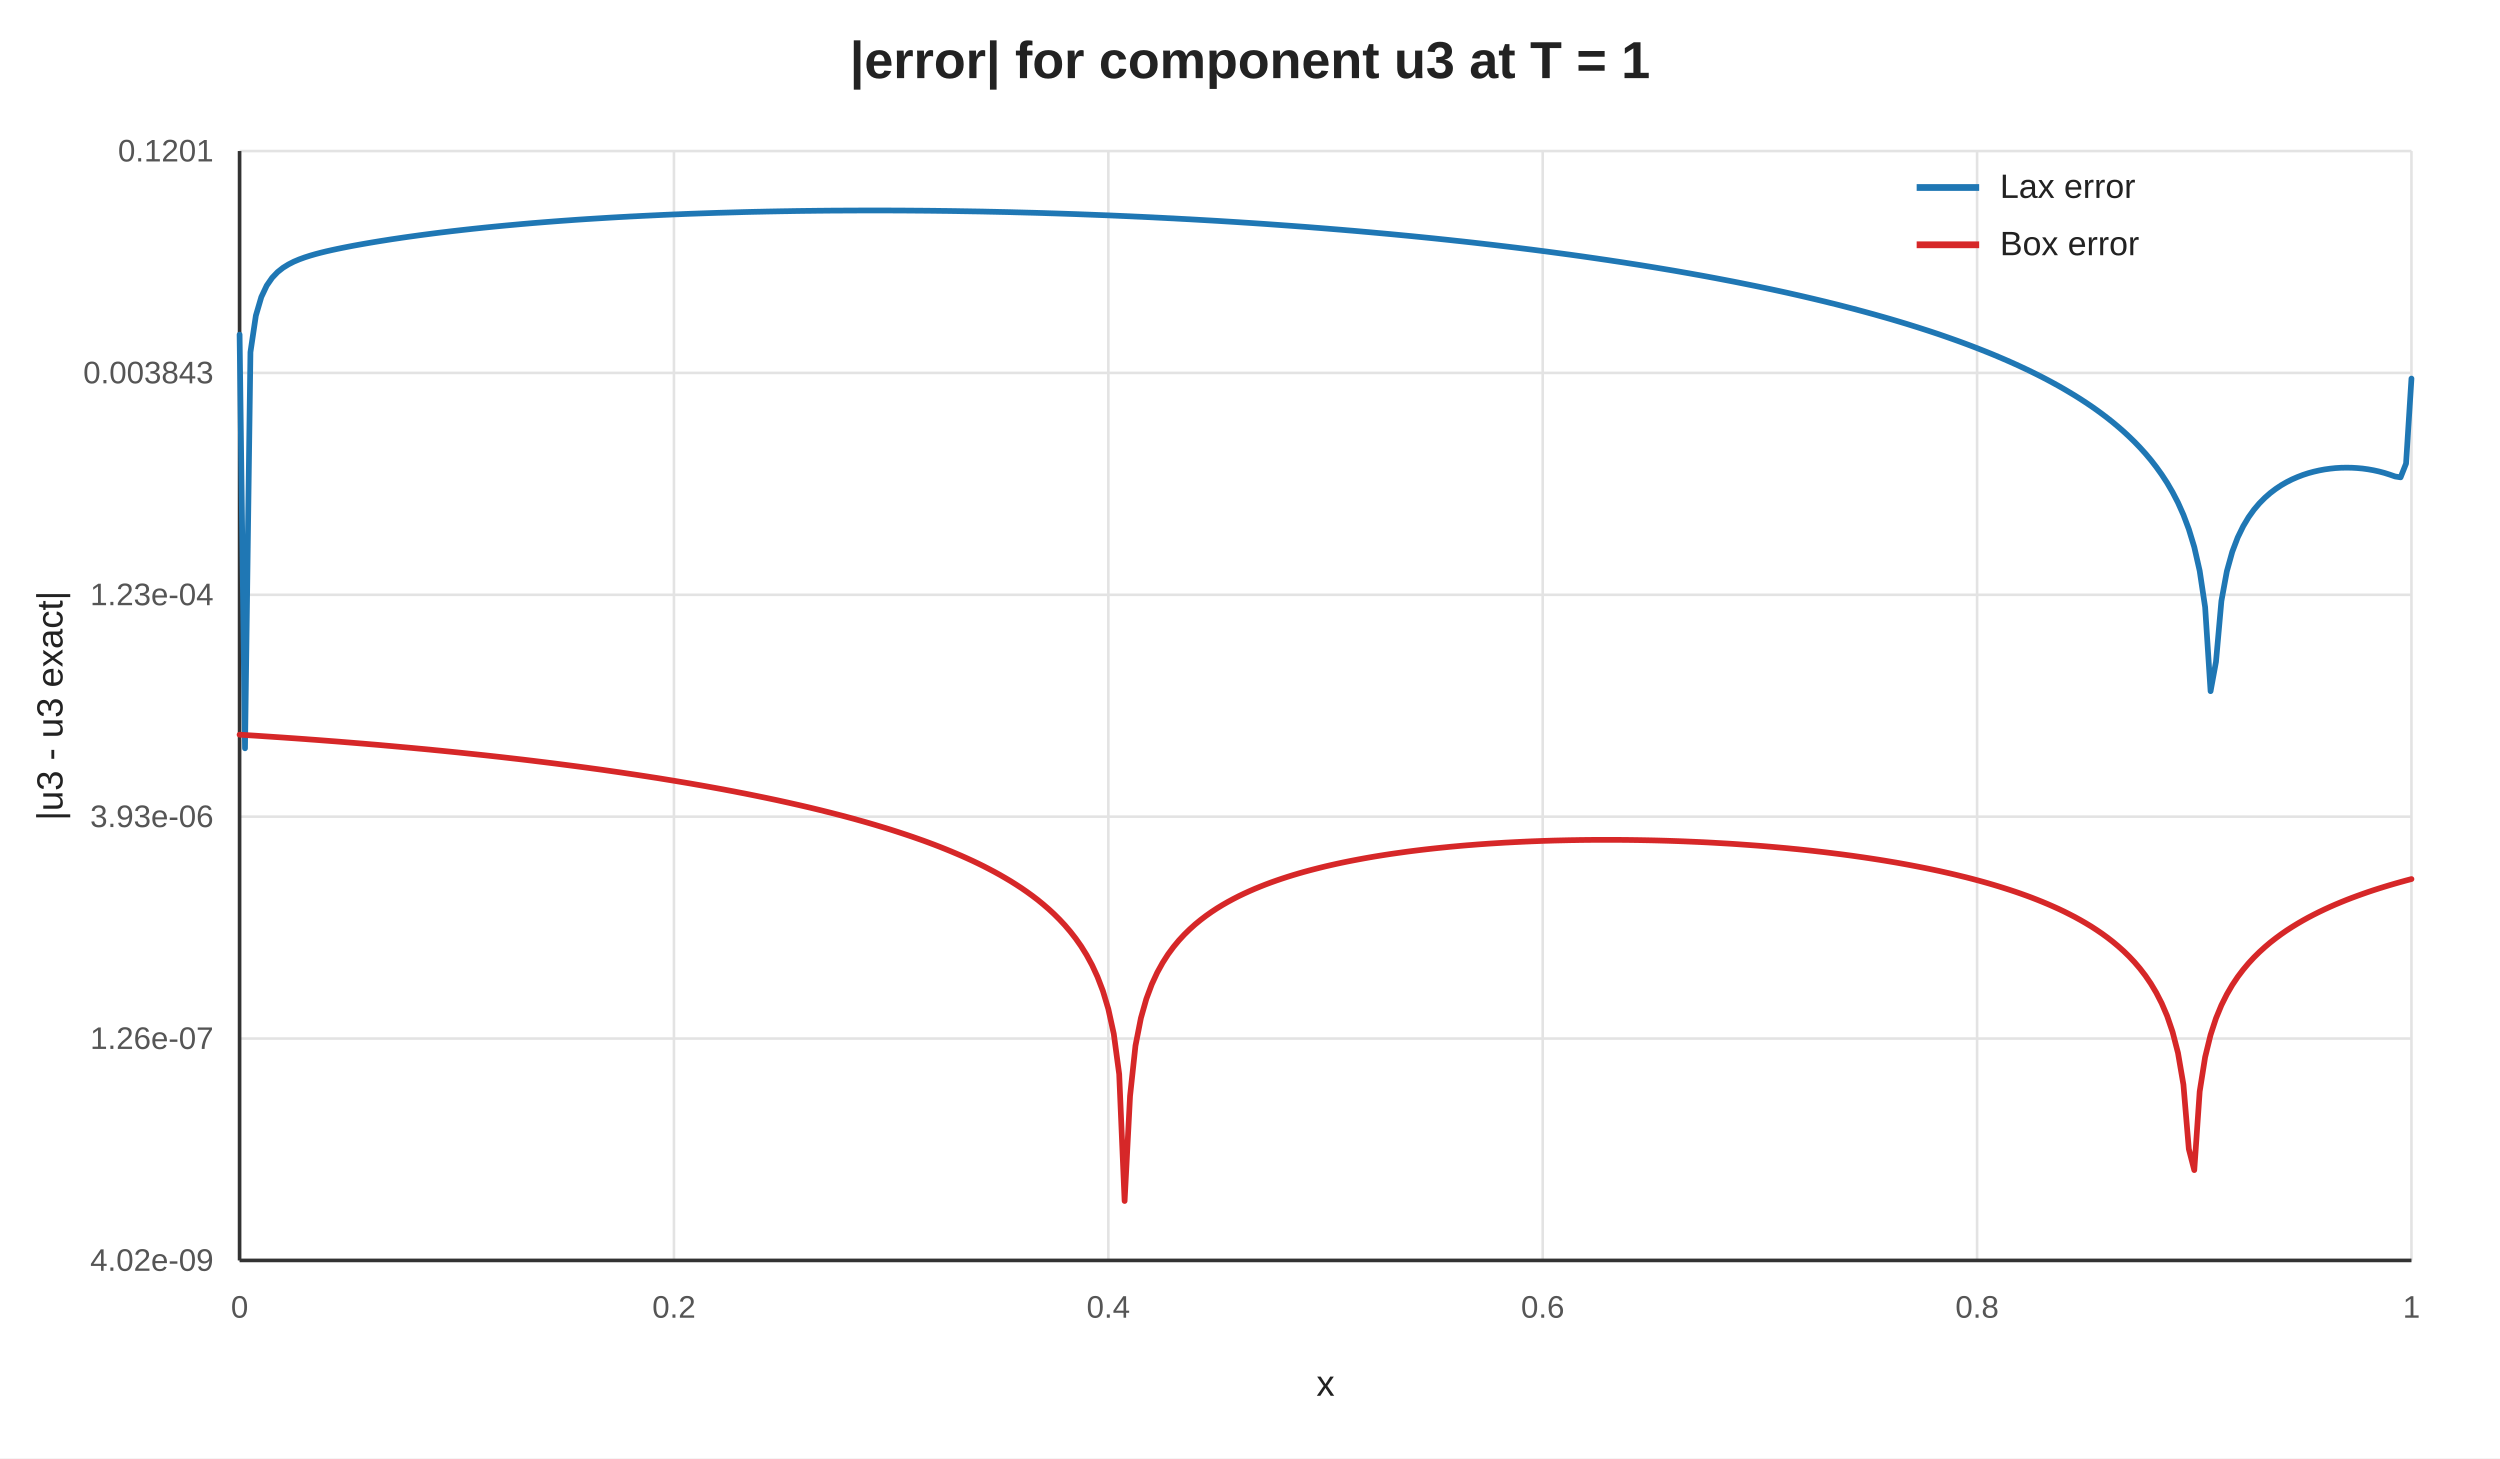
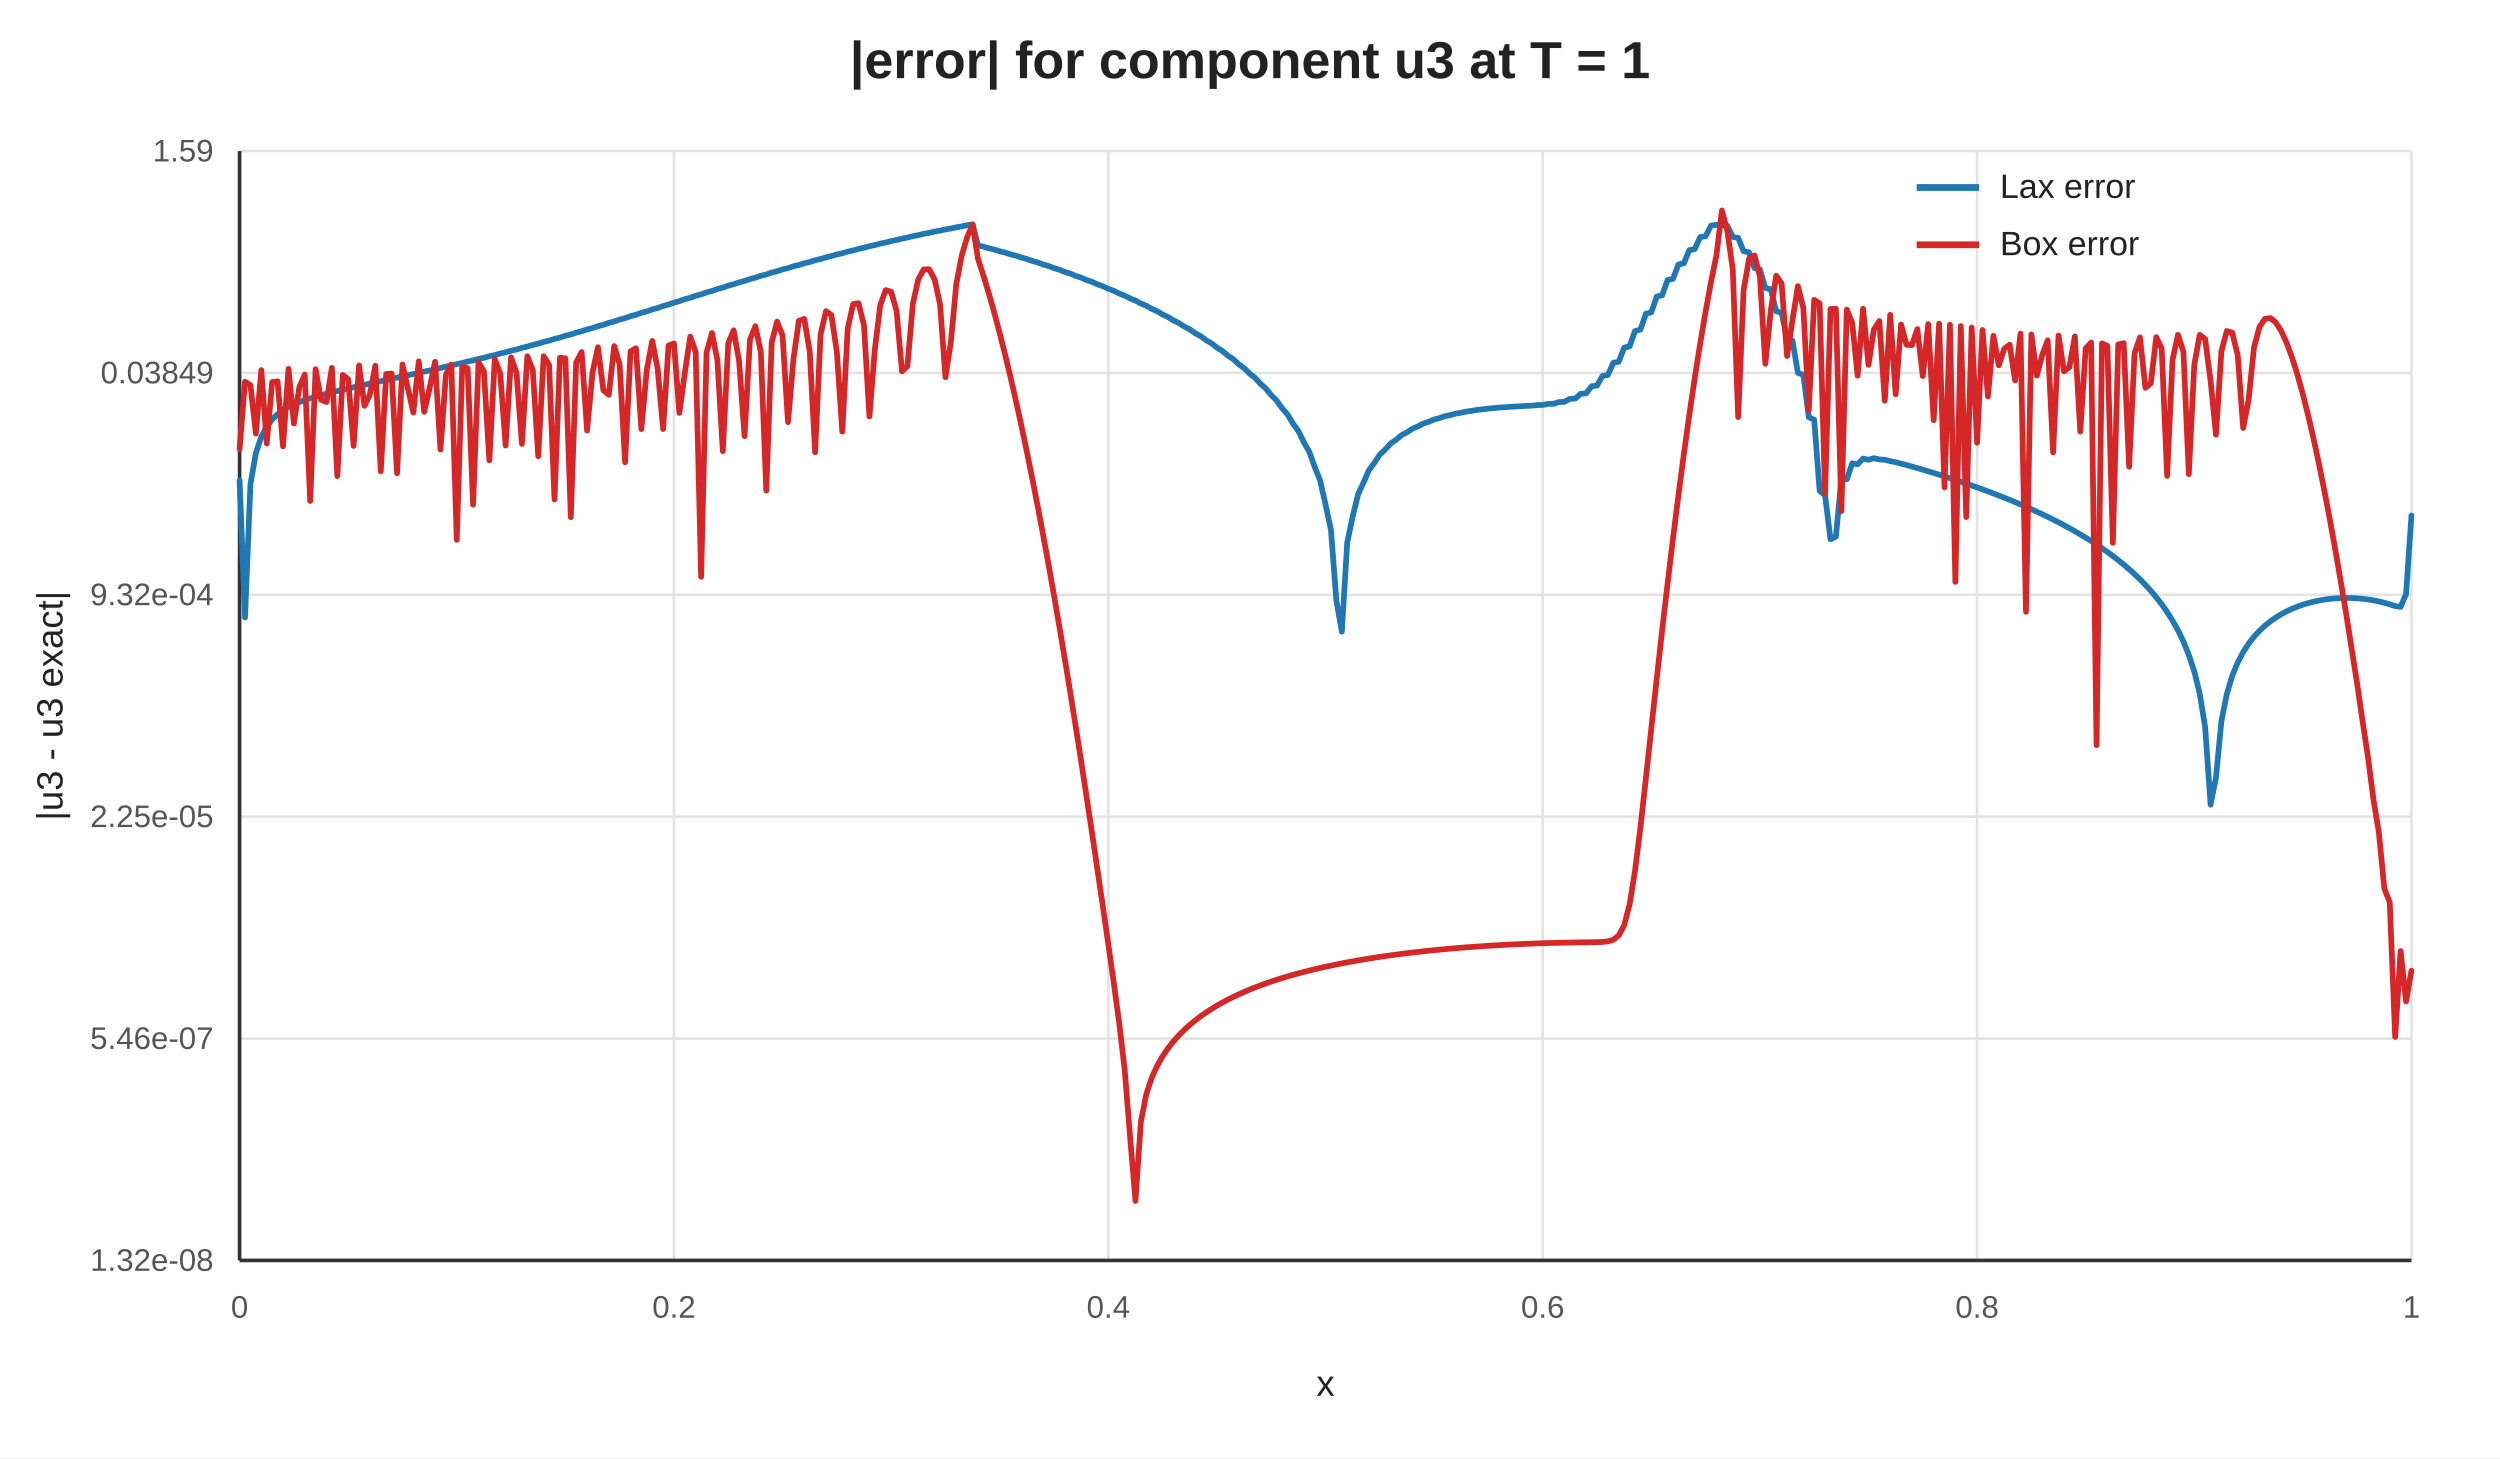
<svg xmlns="http://www.w3.org/2000/svg" width="960" height="560" viewBox="0 0 960 560">
  <style>
text { font-family: Arial, Helvetica, sans-serif; fill: #222; }
.title { font-size: 20px; font-weight: 700; }
.axis-label { font-size: 14px; }
.tick { font-size: 12px; fill: #555; }
.grid { stroke: #e3e3e3; stroke-width: 1; }
.axis { stroke: #333; stroke-width: 1.4; }
.legend { font-size: 13px; }
</style>
  <rect width="100%" height="100%" fill="white" />
  <text class="title" x="480.0" y="30" text-anchor="middle">|error| for component u3 at T = 1</text>
  <line class="grid" x1="92.00" y1="58" x2="92.00" y2="484" />
  <text class="tick" x="92.00" y="506" text-anchor="middle">0</text>
  <line class="grid" x1="258.80" y1="58" x2="258.80" y2="484" />
  <text class="tick" x="258.80" y="506" text-anchor="middle">0.2</text>
  <line class="grid" x1="425.60" y1="58" x2="425.60" y2="484" />
  <text class="tick" x="425.60" y="506" text-anchor="middle">0.4</text>
  <line class="grid" x1="592.40" y1="58" x2="592.40" y2="484" />
  <text class="tick" x="592.40" y="506" text-anchor="middle">0.6</text>
  <line class="grid" x1="759.20" y1="58" x2="759.20" y2="484" />
  <text class="tick" x="759.20" y="506" text-anchor="middle">0.8</text>
  <line class="grid" x1="926.00" y1="58" x2="926.00" y2="484" />
  <text class="tick" x="926.00" y="506" text-anchor="middle">1</text>
  <line class="grid" x1="92" y1="484.00" x2="926" y2="484.00" />
-   <text class="tick" x="82" y="488.00" text-anchor="end">4.02e-09</text>
+   <text class="tick" x="82" y="488.00" text-anchor="end">1.32e-08</text>
  <line class="grid" x1="92" y1="398.80" x2="926" y2="398.80" />
-   <text class="tick" x="82" y="402.80" text-anchor="end">1.26e-07</text>
+   <text class="tick" x="82" y="402.80" text-anchor="end">5.46e-07</text>
  <line class="grid" x1="92" y1="313.60" x2="926" y2="313.60" />
-   <text class="tick" x="82" y="317.60" text-anchor="end">3.93e-06</text>
+   <text class="tick" x="82" y="317.60" text-anchor="end">2.25e-05</text>
  <line class="grid" x1="92" y1="228.40" x2="926" y2="228.40" />
-   <text class="tick" x="82" y="232.40" text-anchor="end">1.23e-04</text>
+   <text class="tick" x="82" y="232.40" text-anchor="end">9.32e-04</text>
  <line class="grid" x1="92" y1="143.20" x2="926" y2="143.20" />
-   <text class="tick" x="82" y="147.20" text-anchor="end">0.003843</text>
+   <text class="tick" x="82" y="147.20" text-anchor="end">0.03849</text>
  <line class="grid" x1="92" y1="58.00" x2="926" y2="58.00" />
-   <text class="tick" x="82" y="62.00" text-anchor="end">0.1201</text>
+   <text class="tick" x="82" y="62.00" text-anchor="end">1.59</text>
  <line class="axis" x1="92" y1="484" x2="926" y2="484" />
  <line class="axis" x1="92" y1="58" x2="92" y2="484" />
  <text class="axis-label" x="509.0" y="536" text-anchor="middle">x</text>
  <text class="axis-label" transform="translate(24,271.0) rotate(-90)" text-anchor="middle">|u3 - u3 exact|</text>
-   <polyline points="92.00,128.49 94.08,287.35 96.17,135.23 98.25,121.20 100.34,114.07 102.42,109.66 104.51,106.65 106.59,104.47 108.68,102.82 110.77,101.53 112.85,100.47 114.94,99.59 117.02,98.83 119.11,98.16 121.19,97.56 123.28,97.01 125.36,96.50 127.44,96.03 129.53,95.58 131.62,95.15 133.70,94.74 135.78,94.34 137.87,93.96 139.96,93.59 142.04,93.23 144.12,92.88 146.21,92.54 148.30,92.21 150.38,91.88 152.47,91.57 154.55,91.26 156.63,90.96 158.72,90.67 160.81,90.38 162.89,90.10 164.98,89.83 167.06,89.56 169.14,89.30 171.23,89.05 173.31,88.80 175.40,88.56 177.49,88.32 179.57,88.09 181.66,87.86 183.74,87.64 185.82,87.42 187.91,87.21 190.00,87.00 192.08,86.80 194.16,86.60 196.25,86.41 198.34,86.22 200.42,86.03 202.50,85.85 204.59,85.67 206.68,85.50 208.76,85.33 210.84,85.17 212.93,85.01 215.01,84.85 217.10,84.70 219.19,84.55 221.27,84.40 223.35,84.26 225.44,84.12 227.53,83.99 229.61,83.86 231.70,83.73 233.78,83.60 235.86,83.48 237.95,83.36 240.03,83.25 242.12,83.13 244.20,83.03 246.29,82.92 248.38,82.82 250.46,82.72 252.55,82.62 254.63,82.52 256.72,82.43 258.80,82.34 260.88,82.26 262.97,82.17 265.05,82.09 267.14,82.02 269.23,81.94 271.31,81.87 273.39,81.80 275.48,81.73 277.56,81.67 279.65,81.61 281.74,81.55 283.82,81.49 285.90,81.43 287.99,81.38 290.07,81.33 292.16,81.29 294.25,81.24 296.33,81.20 298.41,81.16 300.50,81.12 302.59,81.09 304.67,81.05 306.75,81.02 308.84,80.99 310.93,80.97 313.01,80.94 315.10,80.92 317.18,80.90 319.26,80.88 321.35,80.87 323.44,80.86 325.52,80.84 327.61,80.84 329.69,80.83 331.77,80.82 333.86,80.82 335.94,80.82 338.03,80.82 340.12,80.83 342.20,80.83 344.28,80.84 346.37,80.85 348.45,80.86 350.54,80.88 352.62,80.89 354.71,80.91 356.80,80.93 358.88,80.95 360.97,80.98 363.05,81.00 365.13,81.03 367.22,81.06 369.31,81.10 371.39,81.13 373.48,81.17 375.56,81.20 377.65,81.24 379.73,81.29 381.81,81.33 383.90,81.38 385.98,81.42 388.07,81.47 390.15,81.53 392.24,81.58 394.32,81.64 396.41,81.69 398.50,81.75 400.58,81.81 402.67,81.88 404.75,81.94 406.83,82.01 408.92,82.08 411.00,82.15 413.09,82.22 415.18,82.30 417.26,82.38 419.35,82.46 421.43,82.54 423.52,82.62 425.60,82.70 427.69,82.79 429.77,82.88 431.85,82.97 433.94,83.06 436.02,83.16 438.11,83.25 440.19,83.35 442.28,83.45 444.37,83.56 446.45,83.66 448.53,83.77 450.62,83.87 452.70,83.99 454.79,84.10 456.88,84.21 458.96,84.33 461.05,84.45 463.13,84.57 465.22,84.69 467.30,84.81 469.38,84.94 471.47,85.07 473.56,85.20 475.64,85.33 477.73,85.47 479.81,85.60 481.90,85.74 483.98,85.88 486.06,86.02 488.15,86.17 490.23,86.32 492.32,86.47 494.40,86.62 496.49,86.77 498.57,86.93 500.66,87.08 502.75,87.24 504.83,87.41 506.92,87.57 509.00,87.74 511.09,87.91 513.17,88.08 515.26,88.25 517.34,88.43 519.42,88.60 521.51,88.78 523.60,88.97 525.68,89.15 527.76,89.34 529.85,89.53 531.93,89.72 534.02,89.91 536.11,90.11 538.19,90.31 540.27,90.51 542.36,90.71 544.44,90.92 546.53,91.13 548.62,91.34 550.70,91.55 552.78,91.77 554.87,91.99 556.95,92.21 559.04,92.44 561.12,92.66 563.21,92.89 565.30,93.12 567.38,93.36 569.47,93.60 571.55,93.84 573.63,94.08 575.72,94.33 577.81,94.58 579.89,94.83 581.98,95.08 584.06,95.34 586.14,95.60 588.23,95.86 590.32,96.13 592.40,96.40 594.49,96.67 596.57,96.95 598.65,97.23 600.74,97.51 602.83,97.79 604.91,98.08 607.00,98.37 609.08,98.67 611.17,98.97 613.25,99.27 615.34,99.58 617.42,99.88 619.50,100.20 621.59,100.51 623.68,100.83 625.76,101.16 627.84,101.48 629.93,101.81 632.01,102.15 634.10,102.49 636.18,102.83 638.27,103.18 640.36,103.53 642.44,103.88 644.52,104.24 646.61,104.61 648.69,104.97 650.78,105.35 652.87,105.72 654.95,106.10 657.03,106.49 659.12,106.88 661.21,107.28 663.29,107.68 665.38,108.08 667.46,108.49 669.54,108.91 671.63,109.33 673.72,109.75 675.80,110.18 677.88,110.62 679.97,111.06 682.06,111.51 684.14,111.96 686.23,112.42 688.31,112.89 690.39,113.36 692.48,113.84 694.57,114.33 696.65,114.82 698.74,115.32 700.82,115.82 702.91,116.34 704.99,116.85 707.08,117.38 709.16,117.92 711.25,118.46 713.33,119.01 715.42,119.57 717.50,120.14 719.59,120.71 721.67,121.30 723.75,121.89 725.84,122.49 727.93,123.11 730.01,123.73 732.10,124.36 734.18,125.01 736.26,125.66 738.35,126.33 740.43,127.00 742.52,127.69 744.61,128.39 746.69,129.11 748.77,129.84 750.86,130.58 752.94,131.33 755.03,132.10 757.12,132.89 759.20,133.69 761.28,134.51 763.37,135.34 765.46,136.19 767.54,137.07 769.62,137.96 771.71,138.87 773.79,139.80 775.88,140.76 777.97,141.74 780.05,142.74 782.13,143.77 784.22,144.83 786.31,145.92 788.39,147.04 790.48,148.19 792.56,149.38 794.64,150.61 796.73,151.87 798.82,153.18 800.90,154.54 802.99,155.94 805.07,157.40 807.16,158.93 809.24,160.51 811.33,162.17 813.41,163.91 815.50,165.73 817.58,167.66 819.67,169.69 821.75,171.85 823.84,174.16 825.92,176.63 828.00,179.31 830.09,182.22 832.18,185.42 834.26,188.99 836.35,193.02 838.43,197.68 840.51,203.21 842.60,210.07 844.68,219.21 846.77,233.15 848.86,265.41 850.94,254.12 853.02,230.78 855.11,219.38 857.19,211.89 859.28,206.39 861.37,202.10 863.45,198.61 865.53,195.71 867.62,193.25 869.71,191.14 871.79,189.32 873.88,187.74 875.96,186.35 878.04,185.15 880.13,184.09 882.22,183.18 884.30,182.38 886.38,181.70 888.47,181.13 890.56,180.65 892.64,180.26 894.73,179.97 896.81,179.75 898.89,179.62 900.98,179.58 903.07,179.61 905.15,179.73 907.24,179.92 909.32,180.21 911.41,180.58 913.49,181.04 915.58,181.59 917.66,182.25 919.75,182.97 921.83,183.30 923.92,178.02 926.00,145.38" fill="none" stroke="#1f77b4" stroke-width="2.2" stroke-linecap="round" stroke-linejoin="round" />
-   <polyline points="92.00,282.12 94.08,282.25 96.17,282.38 98.25,282.51 100.34,282.65 102.42,282.79 104.51,282.93 106.59,283.07 108.68,283.21 110.77,283.36 112.85,283.50 114.94,283.65 117.02,283.80 119.11,283.96 121.19,284.11 123.28,284.27 125.36,284.43 127.44,284.59 129.53,284.75 131.62,284.92 133.70,285.09 135.78,285.26 137.87,285.43 139.96,285.60 142.04,285.78 144.12,285.95 146.21,286.13 148.30,286.32 150.38,286.50 152.47,286.69 154.55,286.88 156.63,287.07 158.72,287.26 160.81,287.46 162.89,287.65 164.98,287.85 167.06,288.06 169.14,288.26 171.23,288.47 173.31,288.68 175.40,288.89 177.49,289.11 179.57,289.33 181.66,289.55 183.74,289.77 185.82,289.99 187.91,290.22 190.00,290.45 192.08,290.68 194.16,290.92 196.25,291.16 198.34,291.40 200.42,291.64 202.50,291.89 204.59,292.14 206.68,292.40 208.76,292.65 210.84,292.91 212.93,293.17 215.01,293.44 217.10,293.71 219.19,293.98 221.27,294.25 223.35,294.53 225.44,294.81 227.53,295.10 229.61,295.38 231.70,295.67 233.78,295.97 235.86,296.27 237.95,296.57 240.03,296.88 242.12,297.19 244.20,297.50 246.29,297.82 248.38,298.14 250.46,298.47 252.55,298.79 254.63,299.13 256.72,299.47 258.80,299.81 260.88,300.16 262.97,300.51 265.05,300.86 267.14,301.23 269.23,301.59 271.31,301.96 273.39,302.34 275.48,302.72 277.56,303.10 279.65,303.50 281.74,303.89 283.82,304.30 285.90,304.70 287.99,305.12 290.07,305.54 292.16,305.97 294.25,306.40 296.33,306.84 298.41,307.28 300.50,307.74 302.59,308.20 304.67,308.67 306.75,309.14 308.84,309.62 310.93,310.11 313.01,310.61 315.10,311.12 317.18,311.64 319.26,312.16 321.35,312.70 323.44,313.24 325.52,313.80 327.61,314.36 329.69,314.94 331.77,315.52 333.86,316.12 335.94,316.73 338.03,317.36 340.12,317.99 342.20,318.64 344.28,319.31 346.37,319.99 348.45,320.68 350.54,321.39 352.62,322.12 354.71,322.86 356.80,323.63 358.88,324.41 360.97,325.22 363.05,326.05 365.13,326.90 367.22,327.78 369.31,328.68 371.39,329.61 373.48,330.57 375.56,331.56 377.65,332.59 379.73,333.66 381.81,334.76 383.90,335.91 385.98,337.11 388.07,338.35 390.15,339.66 392.24,341.02 394.32,342.46 396.41,343.97 398.50,345.56 400.58,347.26 402.67,349.06 404.75,350.98 406.83,353.05 408.92,355.29 411.00,357.73 413.09,360.41 415.18,363.39 417.26,366.74 419.35,370.59 421.43,375.09 423.52,380.54 425.60,387.46 427.69,396.99 429.77,412.47 431.85,461.18 433.94,420.89 436.02,401.56 438.11,390.93 440.19,383.59 442.28,377.99 444.37,373.47 446.45,369.70 448.53,366.45 450.62,363.62 452.70,361.11 454.79,358.85 456.88,356.81 458.96,354.94 461.05,353.23 463.13,351.65 465.22,350.18 467.30,348.81 469.38,347.54 471.47,346.34 473.56,345.21 475.64,344.14 477.73,343.14 479.81,342.19 481.90,341.28 483.98,340.43 486.06,339.61 488.15,338.83 490.23,338.09 492.32,337.38 494.40,336.70 496.49,336.05 498.57,335.43 500.66,334.83 502.75,334.26 504.83,333.72 506.92,333.19 509.00,332.68 511.09,332.20 513.17,331.73 515.26,331.28 517.34,330.85 519.42,330.44 521.51,330.04 523.60,329.65 525.68,329.28 527.76,328.92 529.85,328.58 531.93,328.25 534.02,327.93 536.11,327.63 538.19,327.34 540.27,327.05 542.36,326.78 544.44,326.52 546.53,326.27 548.62,326.03 550.70,325.80 552.78,325.58 554.87,325.37 556.95,325.16 559.04,324.97 561.12,324.78 563.21,324.60 565.30,324.44 567.38,324.27 569.47,324.12 571.55,323.97 573.63,323.84 575.72,323.71 577.81,323.58 579.89,323.47 581.98,323.36 584.06,323.26 586.14,323.16 588.23,323.07 590.32,322.99 592.40,322.91 594.49,322.85 596.57,322.78 598.65,322.73 600.74,322.68 602.83,322.63 604.91,322.60 607.00,322.56 609.08,322.54 611.17,322.52 613.25,322.51 615.34,322.50 617.42,322.50 619.50,322.50 621.59,322.51 623.68,322.53 625.76,322.55 627.84,322.58 629.93,322.61 632.01,322.65 634.10,322.69 636.18,322.74 638.27,322.80 640.36,322.86 642.44,322.93 644.52,323.00 646.61,323.08 648.69,323.17 650.78,323.26 652.87,323.35 654.95,323.45 657.03,323.56 659.12,323.68 661.21,323.80 663.29,323.92 665.38,324.05 667.46,324.19 669.54,324.34 671.63,324.49 673.72,324.64 675.80,324.80 677.88,324.97 679.97,325.15 682.06,325.33 684.14,325.52 686.23,325.71 688.31,325.92 690.39,326.12 692.48,326.34 694.57,326.56 696.65,326.79 698.74,327.03 700.82,327.27 702.91,327.53 704.99,327.79 707.08,328.05 709.16,328.33 711.25,328.61 713.33,328.91 715.42,329.21 717.50,329.52 719.59,329.84 721.67,330.16 723.75,330.50 725.84,330.85 727.93,331.20 730.01,331.57 732.10,331.95 734.18,332.34 736.26,332.74 738.35,333.15 740.43,333.57 742.52,334.01 744.61,334.45 746.69,334.92 748.77,335.39 750.86,335.88 752.94,336.39 755.03,336.90 757.12,337.44 759.20,337.99 761.28,338.56 763.37,339.15 765.46,339.76 767.54,340.39 769.62,341.04 771.71,341.71 773.79,342.40 775.88,343.12 777.97,343.87 780.05,344.64 782.13,345.45 784.22,346.29 786.31,347.16 788.39,348.07 790.48,349.01 792.56,350.00 794.64,351.04 796.73,352.12 798.82,353.27 800.90,354.47 802.99,355.73 805.07,357.08 807.16,358.50 809.24,360.01 811.33,361.63 813.41,363.37 815.50,365.24 817.58,367.27 819.67,369.49 821.75,371.93 823.84,374.65 825.92,377.70 828.00,381.19 830.09,385.26 832.18,390.14 834.26,396.23 836.35,404.33 838.43,416.46 840.51,441.23 842.60,449.32 844.68,419.13 846.77,405.93 848.86,397.38 850.94,391.03 853.02,385.99 855.11,381.81 857.19,378.24 859.28,375.12 861.37,372.36 863.45,369.88 865.53,367.63 867.62,365.57 869.71,363.67 871.79,361.91 873.88,360.28 875.96,358.75 878.04,357.31 880.13,355.96 882.22,354.68 884.30,353.47 886.38,352.32 888.47,351.23 890.56,350.18 892.64,349.19 894.73,348.23 896.81,347.32 898.89,346.45 900.98,345.60 903.07,344.79 905.15,344.02 907.24,343.27 909.32,342.54 911.41,341.84 913.49,341.17 915.58,340.52 917.66,339.89 919.75,339.28 921.83,338.69 923.92,338.11 926.00,337.56" fill="none" stroke="#d62728" stroke-width="2.2" stroke-linecap="round" stroke-linejoin="round" />
+   <polyline points="92.00,184.50 94.08,237.13 96.17,185.95 98.25,174.02 100.34,167.72 102.42,163.79 104.51,161.04 106.59,159.06 108.68,157.51 110.77,156.29 112.85,155.26 114.94,154.41 117.02,153.63 119.11,152.97 121.19,152.32 123.28,151.76 125.36,151.19 127.44,150.68 129.53,150.14 131.62,149.67 133.70,149.16 135.78,148.71 137.87,148.21 139.96,147.77 142.04,147.28 144.12,146.85 146.21,146.36 148.30,145.93 150.38,145.44 152.47,145.02 154.55,144.53 156.63,144.11 158.72,143.61 160.81,143.19 162.89,142.68 164.98,142.26 167.06,141.74 169.14,141.31 171.23,140.79 173.31,140.36 175.40,139.82 177.49,139.38 179.57,138.83 181.66,138.39 183.74,137.82 185.82,137.38 187.91,136.79 190.00,136.34 192.08,135.74 194.16,135.28 196.25,134.67 198.34,134.20 200.42,133.57 202.50,133.09 204.59,132.45 206.68,131.96 208.76,131.30 210.84,130.80 212.93,130.13 215.01,129.63 217.10,128.94 219.19,128.43 221.27,127.73 223.35,127.21 225.44,126.50 227.53,125.97 229.61,125.25 231.70,124.72 233.78,123.99 235.86,123.45 237.95,122.71 240.03,122.17 242.12,121.42 244.20,120.87 246.29,120.12 248.38,119.57 250.46,118.82 252.55,118.27 254.63,117.51 256.72,116.96 258.80,116.20 260.88,115.65 262.97,114.89 265.05,114.34 267.14,113.58 269.23,113.03 271.31,112.28 273.39,111.73 275.48,110.98 277.56,110.44 279.65,109.69 281.74,109.15 283.82,108.42 285.90,107.88 287.99,107.15 290.07,106.63 292.16,105.91 294.25,105.39 296.33,104.67 298.41,104.16 300.50,103.46 302.59,102.96 304.67,102.27 306.75,101.77 308.84,101.09 310.93,100.60 313.01,99.94 315.10,99.46 317.18,98.81 319.26,98.34 321.35,97.71 323.44,97.25 325.52,96.62 327.61,96.18 329.69,95.57 331.77,95.13 333.86,94.54 335.94,94.11 338.03,93.54 340.12,93.12 342.20,92.56 344.28,92.15 346.37,91.61 348.45,91.22 350.54,90.69 352.62,90.30 354.71,89.79 356.80,89.42 358.88,88.93 360.97,88.57 363.05,88.09 365.13,87.74 367.22,87.28 369.31,86.94 371.39,86.49 373.48,86.17 375.56,94.25 377.65,94.71 379.73,95.35 381.81,95.83 383.90,96.49 385.98,96.99 388.07,97.68 390.15,98.21 392.24,98.92 394.32,99.47 396.41,100.22 398.50,100.79 400.58,101.57 402.67,102.16 404.75,102.97 406.83,103.58 408.92,104.43 411.00,105.07 413.09,105.95 415.18,106.62 417.26,107.54 419.35,108.23 421.43,109.19 423.52,109.92 425.60,110.91 427.69,111.67 429.77,112.71 431.85,113.51 433.94,114.59 436.02,115.42 438.11,116.56 440.19,117.42 442.28,118.61 444.37,119.52 446.45,120.77 448.53,121.73 450.62,123.04 452.70,124.05 454.79,125.43 456.88,126.49 458.96,127.95 461.05,129.08 463.13,130.63 465.22,131.83 467.30,133.48 469.38,134.77 471.47,136.54 473.56,137.92 475.64,139.83 477.73,141.33 479.81,143.42 481.90,145.05 483.98,147.35 486.06,149.17 488.15,151.75 490.23,153.81 492.32,156.76 494.40,159.14 496.49,162.62 498.57,165.49 500.66,169.80 502.75,173.47 504.83,179.25 506.92,184.49 509.00,193.69 511.09,203.55 513.17,230.62 515.26,242.54 517.34,208.32 519.42,198.38 521.51,189.80 523.60,185.29 525.68,180.53 527.76,177.74 529.85,174.56 531.93,172.61 534.02,170.30 536.11,168.86 538.19,167.10 540.27,166.00 542.36,164.62 544.44,163.75 546.53,162.65 548.62,161.97 550.70,161.08 552.78,160.54 554.87,159.82 556.95,159.39 559.04,158.81 561.12,158.47 563.21,158.01 565.30,157.74 567.38,157.37 569.47,157.17 571.55,156.88 573.63,156.73 575.72,156.50 577.81,156.38 579.89,156.22 581.98,156.10 584.06,155.99 586.14,155.85 588.23,155.77 590.32,155.55 592.40,155.49 594.49,155.10 596.57,155.06 598.65,154.37 600.74,154.32 602.83,153.15 604.91,153.06 607.00,151.20 609.08,151.04 611.17,148.31 613.25,148.06 615.34,144.34 617.42,144.00 619.50,139.33 621.59,138.90 623.68,133.49 625.76,133.00 627.84,127.10 629.93,126.58 632.01,120.48 634.10,119.95 636.18,113.89 638.27,113.38 640.36,107.53 642.44,107.05 644.52,101.55 646.61,101.11 648.69,96.04 650.78,95.64 652.87,91.05 654.95,90.70 657.03,86.62 659.12,86.31 661.21,86.38 663.29,86.69 665.38,90.99 667.46,91.35 669.54,96.48 671.63,96.89 673.72,102.95 675.80,103.42 677.88,110.56 679.97,111.09 682.06,119.52 684.14,120.12 686.23,130.16 688.31,130.84 690.39,143.16 692.48,143.95 694.57,160.21 696.65,161.19 698.74,188.47 700.82,190.15 702.91,207.09 704.99,206.02 707.08,183.91 709.16,184.08 711.25,177.91 713.33,178.30 715.42,176.08 717.50,176.56 719.59,175.93 721.67,176.45 723.75,176.53 725.84,177.08 727.93,177.48 730.01,178.05 732.10,178.57 734.18,179.17 736.26,179.75 738.35,180.37 740.43,180.99 742.52,181.62 744.61,182.27 746.69,182.93 748.77,183.60 750.86,184.29 752.94,184.99 755.03,185.70 757.12,186.42 759.20,187.16 761.28,187.92 763.37,188.69 765.46,189.48 767.54,190.28 769.62,191.11 771.71,191.95 773.79,192.82 775.88,193.70 777.97,194.60 780.05,195.53 782.13,196.49 784.22,197.47 786.31,198.47 788.39,199.51 790.48,200.57 792.56,201.67 794.64,202.81 796.73,203.98 798.82,205.19 800.90,206.44 802.99,207.74 805.07,209.10 807.16,210.50 809.24,211.97 811.33,213.50 813.41,215.11 815.50,216.80 817.58,218.58 819.67,220.46 821.75,222.46 823.84,224.59 825.92,226.88 828.00,229.36 830.09,232.05 832.18,235.01 834.26,238.31 836.35,242.04 838.43,246.35 840.51,251.47 842.60,257.82 844.68,266.27 846.77,279.17 848.86,309.01 850.94,298.56 853.02,276.96 855.11,266.42 857.19,259.50 859.28,254.41 861.37,250.44 863.45,247.21 865.53,244.52 867.62,242.25 869.71,240.30 871.79,238.62 873.88,237.15 875.96,235.87 878.04,234.76 880.13,233.78 882.22,232.93 884.30,232.20 886.38,231.57 888.47,231.04 890.56,230.60 892.64,230.24 894.73,229.96 896.81,229.77 898.89,229.65 900.98,229.61 903.07,229.64 905.15,229.74 907.24,229.93 909.32,230.19 911.41,230.53 913.49,230.95 915.58,231.47 917.66,232.07 919.75,232.74 921.83,233.05 923.92,228.16 926.00,197.97" fill="none" stroke="#1f77b4" stroke-width="2.2" stroke-linecap="round" stroke-linejoin="round" />
+   <polyline points="92.00,172.50 94.08,146.58 96.17,147.93 98.25,166.51 100.34,142.12 102.42,170.28 104.51,146.71 106.59,146.43 108.68,171.40 110.77,141.64 112.85,162.62 114.94,148.69 117.02,143.83 119.11,192.37 121.19,141.79 123.28,153.49 125.36,154.37 127.44,141.27 129.53,182.82 131.62,143.98 133.70,145.58 135.78,171.22 137.87,140.34 139.96,155.85 142.04,151.49 144.12,140.45 146.21,180.97 148.30,143.58 150.38,143.45 152.47,181.74 154.55,139.96 156.63,149.14 158.72,158.43 160.81,138.75 162.89,158.14 164.98,148.98 167.06,138.94 169.14,172.63 171.23,143.89 173.31,140.00 175.40,207.27 177.49,140.88 179.57,141.38 181.66,193.79 183.74,139.08 185.82,142.65 187.91,176.78 190.00,137.93 192.08,143.35 194.16,171.08 196.25,137.22 198.34,143.20 200.42,170.46 202.50,136.81 204.59,142.04 206.68,175.20 208.76,136.79 210.84,140.07 212.93,191.81 215.01,137.37 217.10,137.61 219.19,198.60 221.27,139.11 223.35,135.18 225.44,165.32 227.53,142.99 229.61,133.34 231.70,149.88 233.78,151.60 235.86,132.88 237.95,140.00 240.03,177.49 242.12,134.91 244.20,133.71 246.29,164.77 248.38,141.92 250.46,130.91 252.55,141.70 254.63,164.74 256.72,132.67 258.80,131.90 260.88,158.58 262.97,143.19 265.05,129.25 267.14,135.11 269.23,221.49 271.31,135.37 273.39,127.90 275.48,138.21 277.56,173.23 279.65,131.78 281.74,126.84 283.82,138.69 285.90,167.47 287.99,130.43 290.07,125.27 292.16,135.14 294.25,188.39 296.33,131.52 298.41,123.51 300.50,128.81 302.59,162.10 304.67,138.04 306.75,123.16 308.84,122.47 310.93,134.93 313.01,173.66 315.10,128.40 317.18,119.46 319.26,121.01 321.35,135.15 323.44,165.73 325.52,126.16 327.61,116.77 329.69,116.46 331.77,124.97 333.86,159.91 335.94,134.18 338.03,117.11 340.12,111.42 342.20,112.04 344.28,119.41 346.37,142.60 348.45,140.59 350.54,116.64 352.62,107.28 354.71,103.44 356.80,103.43 358.88,107.26 360.97,116.84 363.05,144.87 365.13,131.38 367.22,109.07 369.31,98.07 371.39,91.07 373.48,86.22 375.56,99.45 377.65,105.86 379.73,112.75 381.81,120.12 383.90,127.96 385.98,136.23 388.07,144.94 390.15,154.06 392.24,163.59 394.32,173.52 396.41,183.82 398.50,194.51 400.58,205.56 402.67,216.97 404.75,228.73 406.83,240.83 408.92,253.26 411.00,266.01 413.09,279.07 415.18,292.43 417.26,306.05 419.35,319.92 421.43,334.00 423.52,348.25 425.60,362.68 427.69,377.40 429.77,392.84 431.85,410.44 433.94,436.39 436.02,461.18 438.11,430.63 440.19,420.13 442.28,413.81 444.37,409.22 446.45,405.57 448.53,402.52 450.62,399.87 452.70,397.53 454.79,395.44 456.88,393.55 458.96,391.83 461.05,390.24 463.13,388.78 465.22,387.42 467.30,386.16 469.38,384.98 471.47,383.87 473.56,382.82 475.64,381.84 477.73,380.91 479.81,380.03 481.90,379.19 483.98,378.40 486.06,377.64 488.15,376.92 490.23,376.24 492.32,375.58 494.40,374.95 496.49,374.35 498.57,373.78 500.66,373.23 502.75,372.70 504.83,372.19 506.92,371.70 509.00,371.24 511.09,370.79 513.17,370.36 515.26,369.94 517.34,369.54 519.42,369.16 521.51,368.79 523.60,368.43 525.68,368.09 527.76,367.76 529.85,367.44 531.93,367.14 534.02,366.84 536.11,366.56 538.19,366.29 540.27,366.03 542.36,365.78 544.44,365.54 546.53,365.30 548.62,365.08 550.70,364.87 552.78,364.66 554.87,364.47 556.95,364.28 559.04,364.10 561.12,363.93 563.21,363.76 565.30,363.61 567.38,363.46 569.47,363.32 571.55,363.18 573.63,363.05 575.72,362.93 577.81,362.82 579.89,362.71 581.98,362.61 584.06,362.52 586.14,362.43 588.23,362.35 590.32,362.27 592.40,362.20 594.49,362.14 596.57,362.08 598.65,362.03 600.74,361.98 602.83,361.94 604.91,361.90 607.00,361.87 609.08,361.85 611.17,361.82 613.25,361.78 615.34,361.70 617.42,361.48 619.50,360.86 621.59,359.23 623.68,355.32 625.76,347.35 627.84,334.45 629.93,317.70 632.01,299.01 634.10,279.77 636.18,260.67 638.27,242.05 640.36,224.04 642.44,206.72 644.52,190.13 646.61,174.32 648.69,159.32 650.78,145.18 652.87,131.92 654.95,119.61 657.03,108.28 659.12,98.01 661.21,80.82 663.29,88.72 665.38,103.40 667.46,160.16 669.54,111.46 671.63,99.33 673.72,98.07 675.80,106.17 677.88,139.69 679.97,119.36 682.06,105.90 684.14,108.87 686.23,136.70 688.31,122.98 690.39,109.86 692.48,118.27 694.57,157.57 696.65,115.14 698.74,116.50 700.82,189.56 702.91,118.67 704.99,118.58 707.08,196.26 709.16,118.89 711.25,124.03 713.33,144.25 715.42,118.55 717.50,140.11 719.59,126.50 721.67,123.26 723.75,153.88 725.84,120.90 727.93,151.39 730.01,124.61 732.10,132.38 734.18,132.52 736.26,126.38 738.35,144.40 740.43,124.47 742.52,161.35 744.61,124.27 746.69,187.16 748.77,124.68 750.86,223.43 752.94,125.20 755.03,198.55 757.12,125.77 759.20,170.01 761.28,126.74 763.37,152.26 765.46,128.93 767.54,140.29 769.62,133.95 771.71,132.34 773.79,146.08 775.88,128.11 777.97,234.94 780.05,128.41 782.13,144.22 784.22,136.29 786.31,130.68 788.39,173.71 790.48,128.84 792.56,142.59 794.64,140.99 796.73,129.18 798.82,165.73 800.90,133.79 802.99,131.54 805.07,286.15 807.16,131.85 809.24,132.83 811.33,208.44 813.41,132.28 815.50,131.77 817.58,179.20 819.67,135.61 821.75,129.56 823.84,148.92 825.92,147.15 828.00,129.47 830.09,133.84 832.18,182.75 834.26,138.13 836.35,128.59 838.43,135.03 840.51,182.05 842.60,140.13 844.68,128.57 846.77,130.20 848.86,146.24 850.94,166.95 853.02,134.86 855.11,127.10 857.19,127.76 859.28,136.35 861.37,164.33 863.45,153.63 865.53,133.46 867.62,125.59 869.71,122.45 871.79,122.12 873.88,123.80 875.96,127.04 878.04,131.58 880.13,137.23 882.22,143.87 884.30,151.38 886.38,159.70 888.47,168.75 890.56,178.49 892.64,188.87 894.73,199.86 896.81,211.39 898.89,223.52 900.98,236.07 903.07,249.28 905.15,262.66 907.24,277.05 909.32,290.80 911.41,307.09 913.49,319.66 915.58,341.21 917.66,346.47 919.75,398.16 921.83,365.21 923.92,384.57 926.00,372.77" fill="none" stroke="#d62728" stroke-width="2.2" stroke-linecap="round" stroke-linejoin="round" />
  <line x1="736" y1="72" x2="760" y2="72" stroke="#1f77b4" stroke-width="2.6" />
  <text class="legend" x="768" y="76" text-anchor="start">Lax error</text>
  <line x1="736" y1="94" x2="760" y2="94" stroke="#d62728" stroke-width="2.6" />
  <text class="legend" x="768" y="98" text-anchor="start">Box error</text>
</svg>
